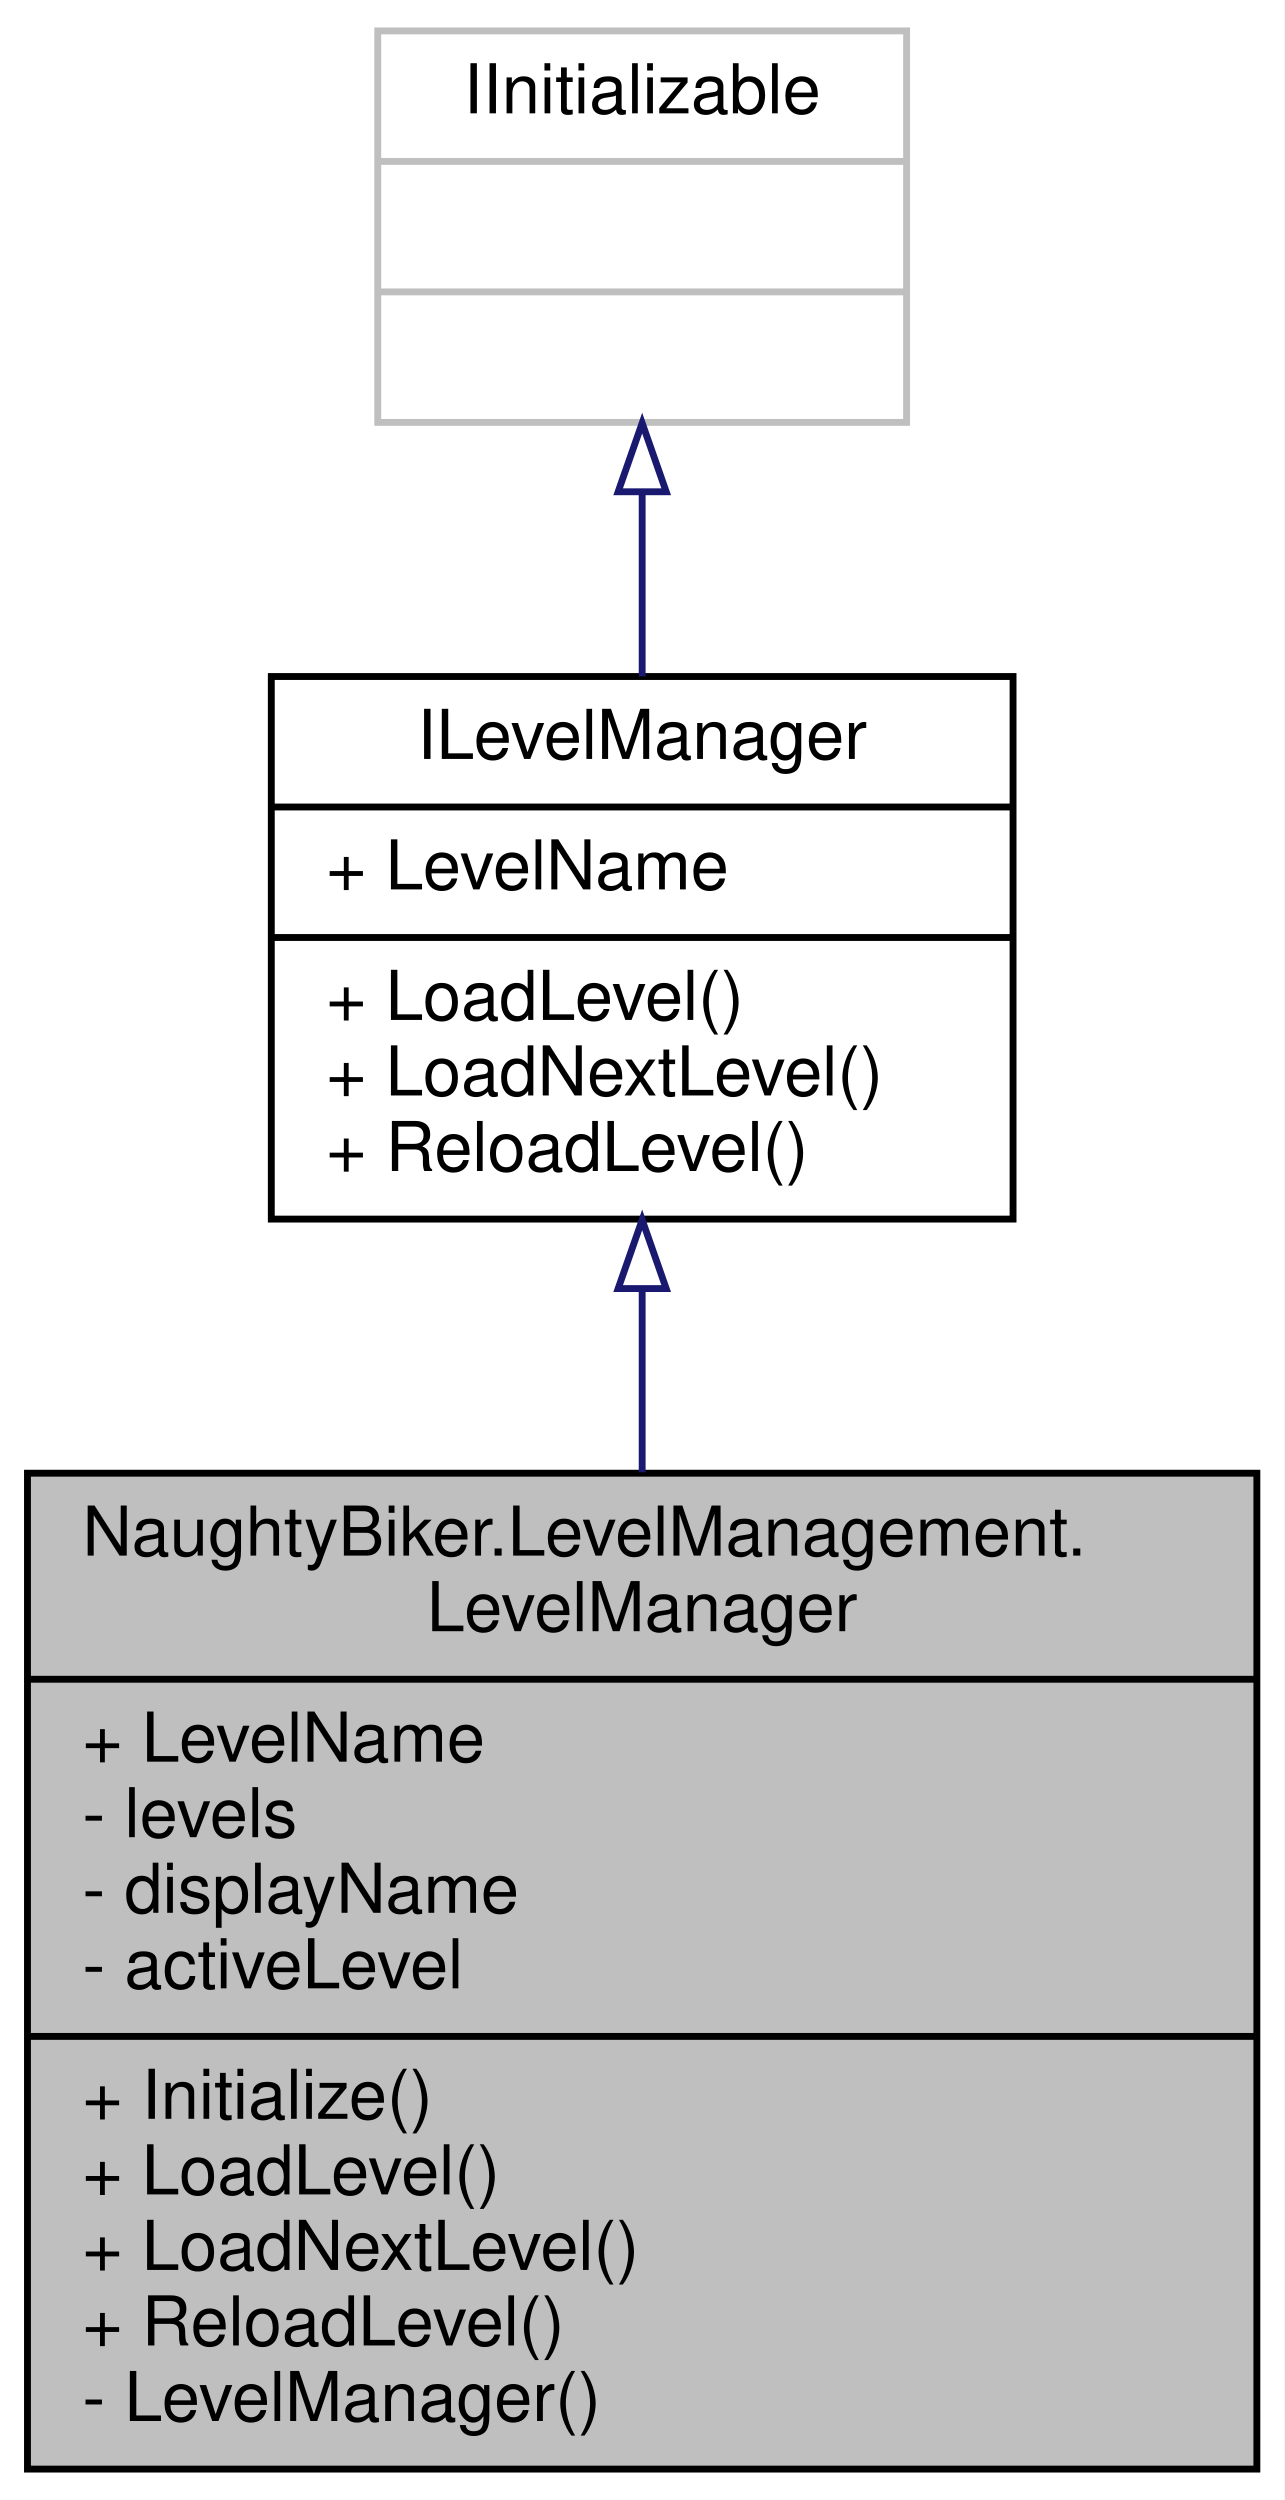
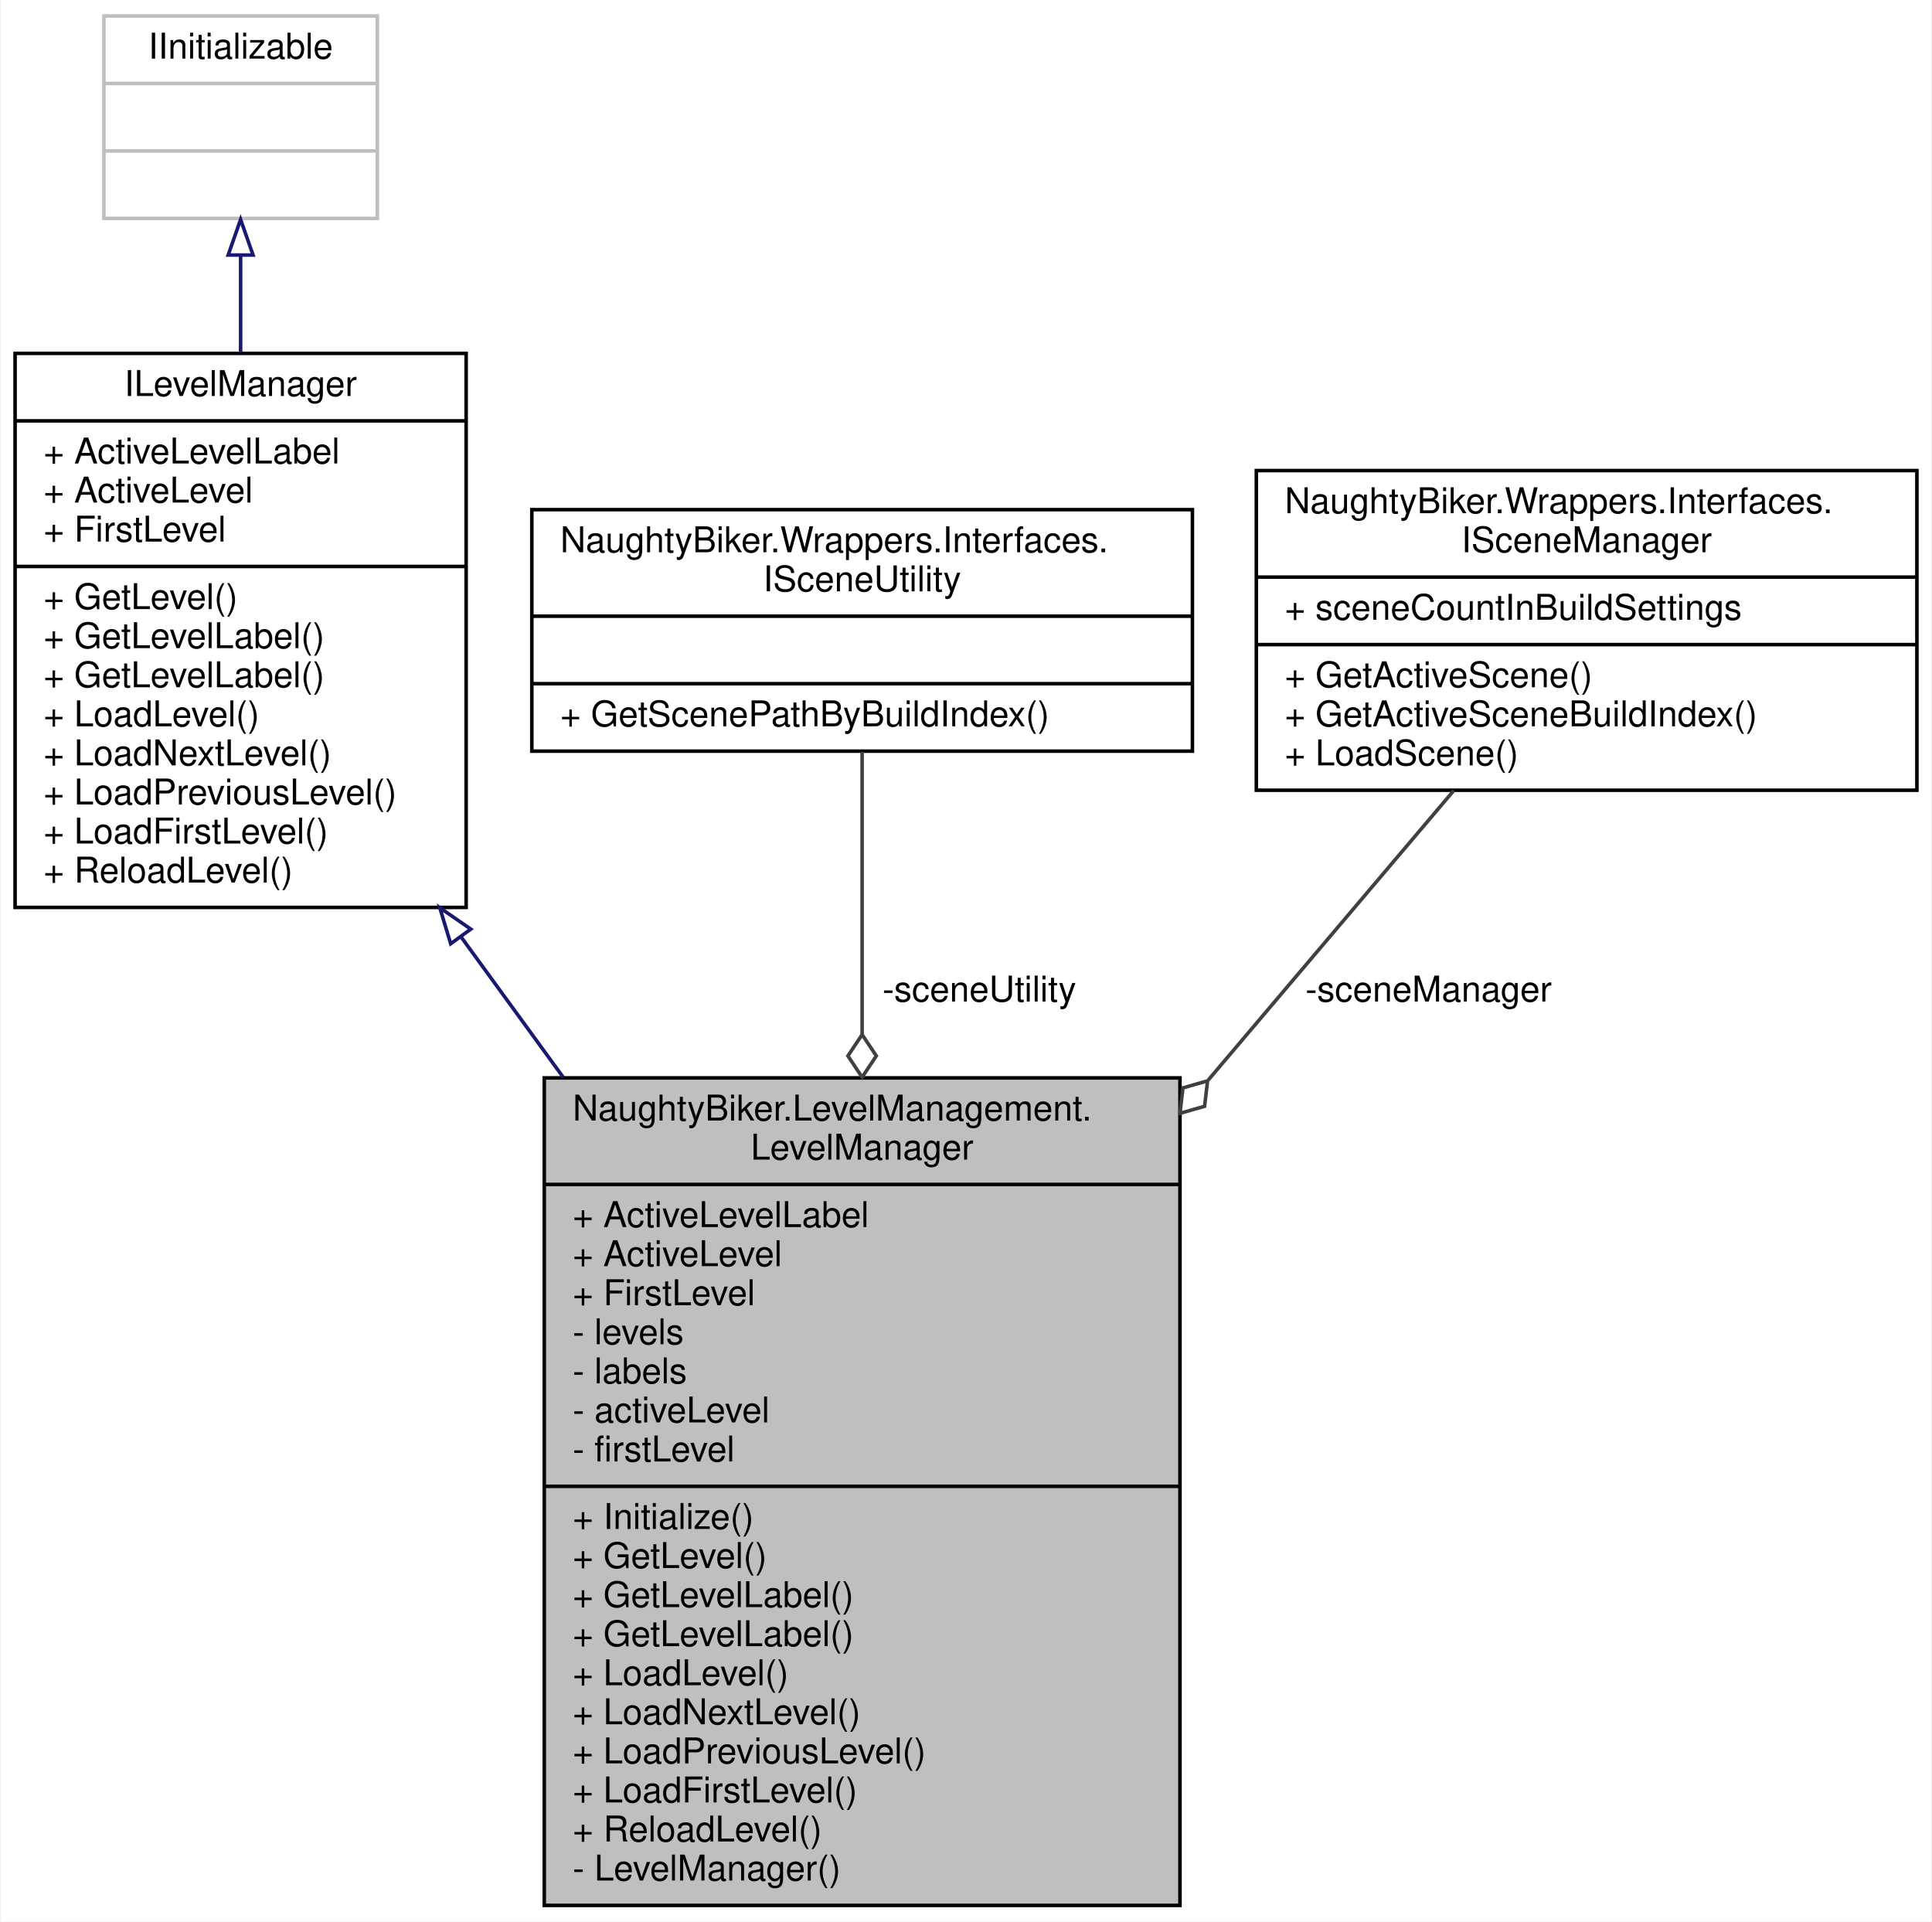
- <svg xmlns="http://www.w3.org/2000/svg" xmlns:xlink="http://www.w3.org/1999/xlink" width="187pt" height="364pt" viewBox="0.00 0.00 187.00 364.00">
-   <g id="graph0" class="graph" transform="scale(1 1) rotate(0) translate(4 360)">
-     <polygon fill="white" stroke="transparent" points="-4,4 -4,-360 183,-360 183,4 -4,4" />
+ <svg xmlns="http://www.w3.org/2000/svg" xmlns:xlink="http://www.w3.org/1999/xlink" width="544pt" height="541pt" viewBox="0.00 0.00 543.50 541.00">
+   <g id="graph0" class="graph" transform="scale(1 1) rotate(0) translate(4 537)">
+     <polygon fill="white" stroke="transparent" points="-4,4 -4,-537 539.5,-537 539.5,4 -4,4" />
    <g id="node1" class="node">
      <g id="a_node1">
        <a xlink:title=" ">
-           <polygon fill="#bfbfbf" stroke="black" points="0,-0.5 0,-145.5 179,-145.5 179,-0.5 0,-0.5" />
-           <text text-anchor="start" x="8" y="-133.5" font-family="Helvetica,sans-Serif" font-size="10.00">NaughtyBiker.LevelManagement.</text>
-           <text text-anchor="middle" x="89.5" y="-122.5" font-family="Helvetica,sans-Serif" font-size="10.00">LevelManager</text>
-           <polyline fill="none" stroke="black" points="0,-115.5 179,-115.5 " />
-           <text text-anchor="start" x="8" y="-103.5" font-family="Helvetica,sans-Serif" font-size="10.00">+ LevelName</text>
-           <text text-anchor="start" x="8" y="-92.5" font-family="Helvetica,sans-Serif" font-size="10.00">- levels</text>
-           <text text-anchor="start" x="8" y="-81.5" font-family="Helvetica,sans-Serif" font-size="10.00">- displayName</text>
-           <text text-anchor="start" x="8" y="-70.5" font-family="Helvetica,sans-Serif" font-size="10.00">- activeLevel</text>
-           <polyline fill="none" stroke="black" points="0,-63.5 179,-63.5 " />
-           <text text-anchor="start" x="8" y="-51.5" font-family="Helvetica,sans-Serif" font-size="10.00">+ Initialize()</text>
-           <text text-anchor="start" x="8" y="-40.5" font-family="Helvetica,sans-Serif" font-size="10.00">+ LoadLevel()</text>
-           <text text-anchor="start" x="8" y="-29.5" font-family="Helvetica,sans-Serif" font-size="10.00">+ LoadNextLevel()</text>
-           <text text-anchor="start" x="8" y="-18.5" font-family="Helvetica,sans-Serif" font-size="10.00">+ ReloadLevel()</text>
-           <text text-anchor="start" x="8" y="-7.5" font-family="Helvetica,sans-Serif" font-size="10.00">- LevelManager()</text>
+           <polygon fill="#bfbfbf" stroke="black" points="149,-0.5 149,-233.5 328,-233.5 328,-0.5 149,-0.5" />
+           <text text-anchor="start" x="157" y="-221.5" font-family="Helvetica,sans-Serif" font-size="10.00">NaughtyBiker.LevelManagement.</text>
+           <text text-anchor="middle" x="238.5" y="-210.5" font-family="Helvetica,sans-Serif" font-size="10.00">LevelManager</text>
+           <polyline fill="none" stroke="black" points="149,-203.5 328,-203.5 " />
+           <text text-anchor="start" x="157" y="-191.5" font-family="Helvetica,sans-Serif" font-size="10.00">+ ActiveLevelLabel</text>
+           <text text-anchor="start" x="157" y="-180.5" font-family="Helvetica,sans-Serif" font-size="10.00">+ ActiveLevel</text>
+           <text text-anchor="start" x="157" y="-169.5" font-family="Helvetica,sans-Serif" font-size="10.00">+ FirstLevel</text>
+           <text text-anchor="start" x="157" y="-158.5" font-family="Helvetica,sans-Serif" font-size="10.00">- levels</text>
+           <text text-anchor="start" x="157" y="-147.5" font-family="Helvetica,sans-Serif" font-size="10.00">- labels</text>
+           <text text-anchor="start" x="157" y="-136.5" font-family="Helvetica,sans-Serif" font-size="10.00">- activeLevel</text>
+           <text text-anchor="start" x="157" y="-125.5" font-family="Helvetica,sans-Serif" font-size="10.00">- firstLevel</text>
+           <polyline fill="none" stroke="black" points="149,-118.5 328,-118.5 " />
+           <text text-anchor="start" x="157" y="-106.5" font-family="Helvetica,sans-Serif" font-size="10.00">+ Initialize()</text>
+           <text text-anchor="start" x="157" y="-95.5" font-family="Helvetica,sans-Serif" font-size="10.00">+ GetLevel()</text>
+           <text text-anchor="start" x="157" y="-84.5" font-family="Helvetica,sans-Serif" font-size="10.00">+ GetLevelLabel()</text>
+           <text text-anchor="start" x="157" y="-73.5" font-family="Helvetica,sans-Serif" font-size="10.00">+ GetLevelLabel()</text>
+           <text text-anchor="start" x="157" y="-62.5" font-family="Helvetica,sans-Serif" font-size="10.00">+ LoadLevel()</text>
+           <text text-anchor="start" x="157" y="-51.5" font-family="Helvetica,sans-Serif" font-size="10.00">+ LoadNextLevel()</text>
+           <text text-anchor="start" x="157" y="-40.5" font-family="Helvetica,sans-Serif" font-size="10.00">+ LoadPreviousLevel()</text>
+           <text text-anchor="start" x="157" y="-29.5" font-family="Helvetica,sans-Serif" font-size="10.00">+ LoadFirstLevel()</text>
+           <text text-anchor="start" x="157" y="-18.5" font-family="Helvetica,sans-Serif" font-size="10.00">+ ReloadLevel()</text>
+           <text text-anchor="start" x="157" y="-7.5" font-family="Helvetica,sans-Serif" font-size="10.00">- LevelManager()</text>
        </a>
      </g>
    </g>
    <g id="node2" class="node">
      <g id="a_node2">
        <a xlink:href="../../df/d4c/interface_naughty_biker_1_1_level_management_1_1_interfaces_1_1_i_level_manager.html" target="_top" xlink:title=" ">
-           <polygon fill="white" stroke="black" points="35.5,-182.5 35.5,-261.5 143.5,-261.5 143.5,-182.5 35.5,-182.5" />
-           <text text-anchor="middle" x="89.5" y="-249.5" font-family="Helvetica,sans-Serif" font-size="10.00">ILevelManager</text>
-           <polyline fill="none" stroke="black" points="35.5,-242.5 143.5,-242.5 " />
-           <text text-anchor="start" x="43.5" y="-230.5" font-family="Helvetica,sans-Serif" font-size="10.00">+ LevelName</text>
-           <polyline fill="none" stroke="black" points="35.5,-223.5 143.5,-223.5 " />
-           <text text-anchor="start" x="43.5" y="-211.5" font-family="Helvetica,sans-Serif" font-size="10.00">+ LoadLevel()</text>
-           <text text-anchor="start" x="43.5" y="-200.5" font-family="Helvetica,sans-Serif" font-size="10.00">+ LoadNextLevel()</text>
-           <text text-anchor="start" x="43.5" y="-189.5" font-family="Helvetica,sans-Serif" font-size="10.00">+ ReloadLevel()</text>
+           <polygon fill="white" stroke="black" points="0,-281.5 0,-437.5 127,-437.5 127,-281.5 0,-281.5" />
+           <text text-anchor="middle" x="63.5" y="-425.5" font-family="Helvetica,sans-Serif" font-size="10.00">ILevelManager</text>
+           <polyline fill="none" stroke="black" points="0,-418.5 127,-418.5 " />
+           <text text-anchor="start" x="8" y="-406.5" font-family="Helvetica,sans-Serif" font-size="10.00">+ ActiveLevelLabel</text>
+           <text text-anchor="start" x="8" y="-395.5" font-family="Helvetica,sans-Serif" font-size="10.00">+ ActiveLevel</text>
+           <text text-anchor="start" x="8" y="-384.5" font-family="Helvetica,sans-Serif" font-size="10.00">+ FirstLevel</text>
+           <polyline fill="none" stroke="black" points="0,-377.5 127,-377.5 " />
+           <text text-anchor="start" x="8" y="-365.5" font-family="Helvetica,sans-Serif" font-size="10.00">+ GetLevel()</text>
+           <text text-anchor="start" x="8" y="-354.5" font-family="Helvetica,sans-Serif" font-size="10.00">+ GetLevelLabel()</text>
+           <text text-anchor="start" x="8" y="-343.5" font-family="Helvetica,sans-Serif" font-size="10.00">+ GetLevelLabel()</text>
+           <text text-anchor="start" x="8" y="-332.5" font-family="Helvetica,sans-Serif" font-size="10.00">+ LoadLevel()</text>
+           <text text-anchor="start" x="8" y="-321.5" font-family="Helvetica,sans-Serif" font-size="10.00">+ LoadNextLevel()</text>
+           <text text-anchor="start" x="8" y="-310.5" font-family="Helvetica,sans-Serif" font-size="10.00">+ LoadPreviousLevel()</text>
+           <text text-anchor="start" x="8" y="-299.5" font-family="Helvetica,sans-Serif" font-size="10.00">+ LoadFirstLevel()</text>
+           <text text-anchor="start" x="8" y="-288.5" font-family="Helvetica,sans-Serif" font-size="10.00">+ ReloadLevel()</text>
        </a>
      </g>
    </g>
    <g id="edge1" class="edge">
-       <path fill="none" stroke="midnightblue" d="M89.5,-172.24C89.5,-163.7 89.5,-154.65 89.5,-145.64" />
-       <polygon fill="none" stroke="midnightblue" points="86,-172.38 89.5,-182.38 93,-172.38 86,-172.38" />
+       <path fill="none" stroke="midnightblue" d="M125.65,-273.09C134.95,-260.3 144.68,-246.93 154.36,-233.64" />
+       <polygon fill="none" stroke="midnightblue" points="122.65,-271.27 119.59,-281.41 128.31,-275.39 122.65,-271.27" />
    </g>
    <g id="node3" class="node">
      <g id="a_node3">
        <a xlink:title=" ">
-           <polygon fill="white" stroke="#bfbfbf" points="51,-298.5 51,-355.5 128,-355.5 128,-298.5 51,-298.5" />
-           <text text-anchor="middle" x="89.5" y="-343.5" font-family="Helvetica,sans-Serif" font-size="10.00">IInitializable</text>
-           <polyline fill="none" stroke="#bfbfbf" points="51,-336.5 128,-336.5 " />
-           <text text-anchor="middle" x="89.5" y="-324.5" font-family="Helvetica,sans-Serif" font-size="10.00"> </text>
-           <polyline fill="none" stroke="#bfbfbf" points="51,-317.5 128,-317.5 " />
-           <text text-anchor="middle" x="89.5" y="-305.5" font-family="Helvetica,sans-Serif" font-size="10.00"> </text>
+           <polygon fill="white" stroke="#bfbfbf" points="25,-475.5 25,-532.5 102,-532.5 102,-475.5 25,-475.5" />
+           <text text-anchor="middle" x="63.5" y="-520.5" font-family="Helvetica,sans-Serif" font-size="10.00">IInitializable</text>
+           <polyline fill="none" stroke="#bfbfbf" points="25,-513.5 102,-513.5 " />
+           <text text-anchor="middle" x="63.5" y="-501.5" font-family="Helvetica,sans-Serif" font-size="10.00"> </text>
+           <polyline fill="none" stroke="#bfbfbf" points="25,-494.5 102,-494.5 " />
+           <text text-anchor="middle" x="63.5" y="-482.5" font-family="Helvetica,sans-Serif" font-size="10.00"> </text>
        </a>
      </g>
    </g>
    <g id="edge2" class="edge">
-       <path fill="none" stroke="midnightblue" d="M89.5,-288.16C89.5,-279.47 89.5,-270.23 89.5,-261.52" />
-       <polygon fill="none" stroke="midnightblue" points="86,-288.4 89.5,-298.4 93,-288.4 86,-288.4" />
+       <path fill="none" stroke="midnightblue" d="M63.5,-464.91C63.5,-456.42 63.5,-447.12 63.5,-437.69" />
+       <polygon fill="none" stroke="midnightblue" points="60,-465.19 63.5,-475.19 67,-465.19 60,-465.19" />
+     </g>
+     <g id="node4" class="node">
+       <g id="a_node4">
+         <a xlink:href="../../dc/d1c/interface_naughty_biker_1_1_wrappers_1_1_interfaces_1_1_i_scene_utility.html" target="_top" xlink:title=" ">
+           <polygon fill="white" stroke="black" points="145.5,-325.5 145.5,-393.5 331.5,-393.5 331.5,-325.5 145.5,-325.5" />
+           <text text-anchor="start" x="153.5" y="-381.5" font-family="Helvetica,sans-Serif" font-size="10.00">NaughtyBiker.Wrappers.Interfaces.</text>
+           <text text-anchor="middle" x="238.5" y="-370.5" font-family="Helvetica,sans-Serif" font-size="10.00">ISceneUtility</text>
+           <polyline fill="none" stroke="black" points="145.5,-363.5 331.5,-363.5 " />
+           <text text-anchor="middle" x="238.5" y="-351.5" font-family="Helvetica,sans-Serif" font-size="10.00"> </text>
+           <polyline fill="none" stroke="black" points="145.5,-344.5 331.5,-344.5 " />
+           <text text-anchor="start" x="153.5" y="-332.5" font-family="Helvetica,sans-Serif" font-size="10.00">+ GetScenePathByBuildIndex()</text>
+         </a>
+       </g>
+     </g>
+     <g id="edge3" class="edge">
+       <path fill="none" stroke="#404040" d="M238.5,-325.31C238.5,-304.19 238.5,-275.34 238.5,-245.88" />
+       <polygon fill="none" stroke="#404040" points="238.5,-245.69 234.5,-239.69 238.5,-233.69 242.5,-239.69 238.5,-245.69" />
+       <text text-anchor="middle" x="271.5" y="-255" font-family="Helvetica,sans-Serif" font-size="10.00"> -sceneUtility</text>
+     </g>
+     <g id="node5" class="node">
+       <g id="a_node5">
+         <a xlink:href="../../d4/d1d/interface_naughty_biker_1_1_wrappers_1_1_interfaces_1_1_i_scene_manager.html" target="_top" xlink:title=" ">
+           <polygon fill="white" stroke="black" points="349.5,-314.5 349.5,-404.5 535.5,-404.5 535.5,-314.5 349.5,-314.5" />
+           <text text-anchor="start" x="357.5" y="-392.5" font-family="Helvetica,sans-Serif" font-size="10.00">NaughtyBiker.Wrappers.Interfaces.</text>
+           <text text-anchor="middle" x="442.5" y="-381.5" font-family="Helvetica,sans-Serif" font-size="10.00">ISceneManager</text>
+           <polyline fill="none" stroke="black" points="349.5,-374.5 535.5,-374.5 " />
+           <text text-anchor="start" x="357.5" y="-362.5" font-family="Helvetica,sans-Serif" font-size="10.00">+ sceneCountInBuildSettings</text>
+           <polyline fill="none" stroke="black" points="349.5,-355.5 535.5,-355.5 " />
+           <text text-anchor="start" x="357.5" y="-343.5" font-family="Helvetica,sans-Serif" font-size="10.00">+ GetActiveScene()</text>
+           <text text-anchor="start" x="357.5" y="-332.5" font-family="Helvetica,sans-Serif" font-size="10.00">+ GetActiveSceneBuildIndex()</text>
+           <text text-anchor="start" x="357.5" y="-321.5" font-family="Helvetica,sans-Serif" font-size="10.00">+ LoadScene()</text>
+         </a>
+       </g>
+     </g>
+     <g id="edge4" class="edge">
+       <path fill="none" stroke="#404040" d="M405.08,-314.39C385.52,-291.32 360.57,-261.91 335.97,-232.91" />
+       <polygon fill="none" stroke="#404040" points="335.77,-232.67 328.83,-230.68 328,-223.52 334.93,-225.51 335.77,-232.67" />
+       <text text-anchor="middle" x="398" y="-255" font-family="Helvetica,sans-Serif" font-size="10.00"> -sceneManager</text>
    </g>
  </g>
</svg>
